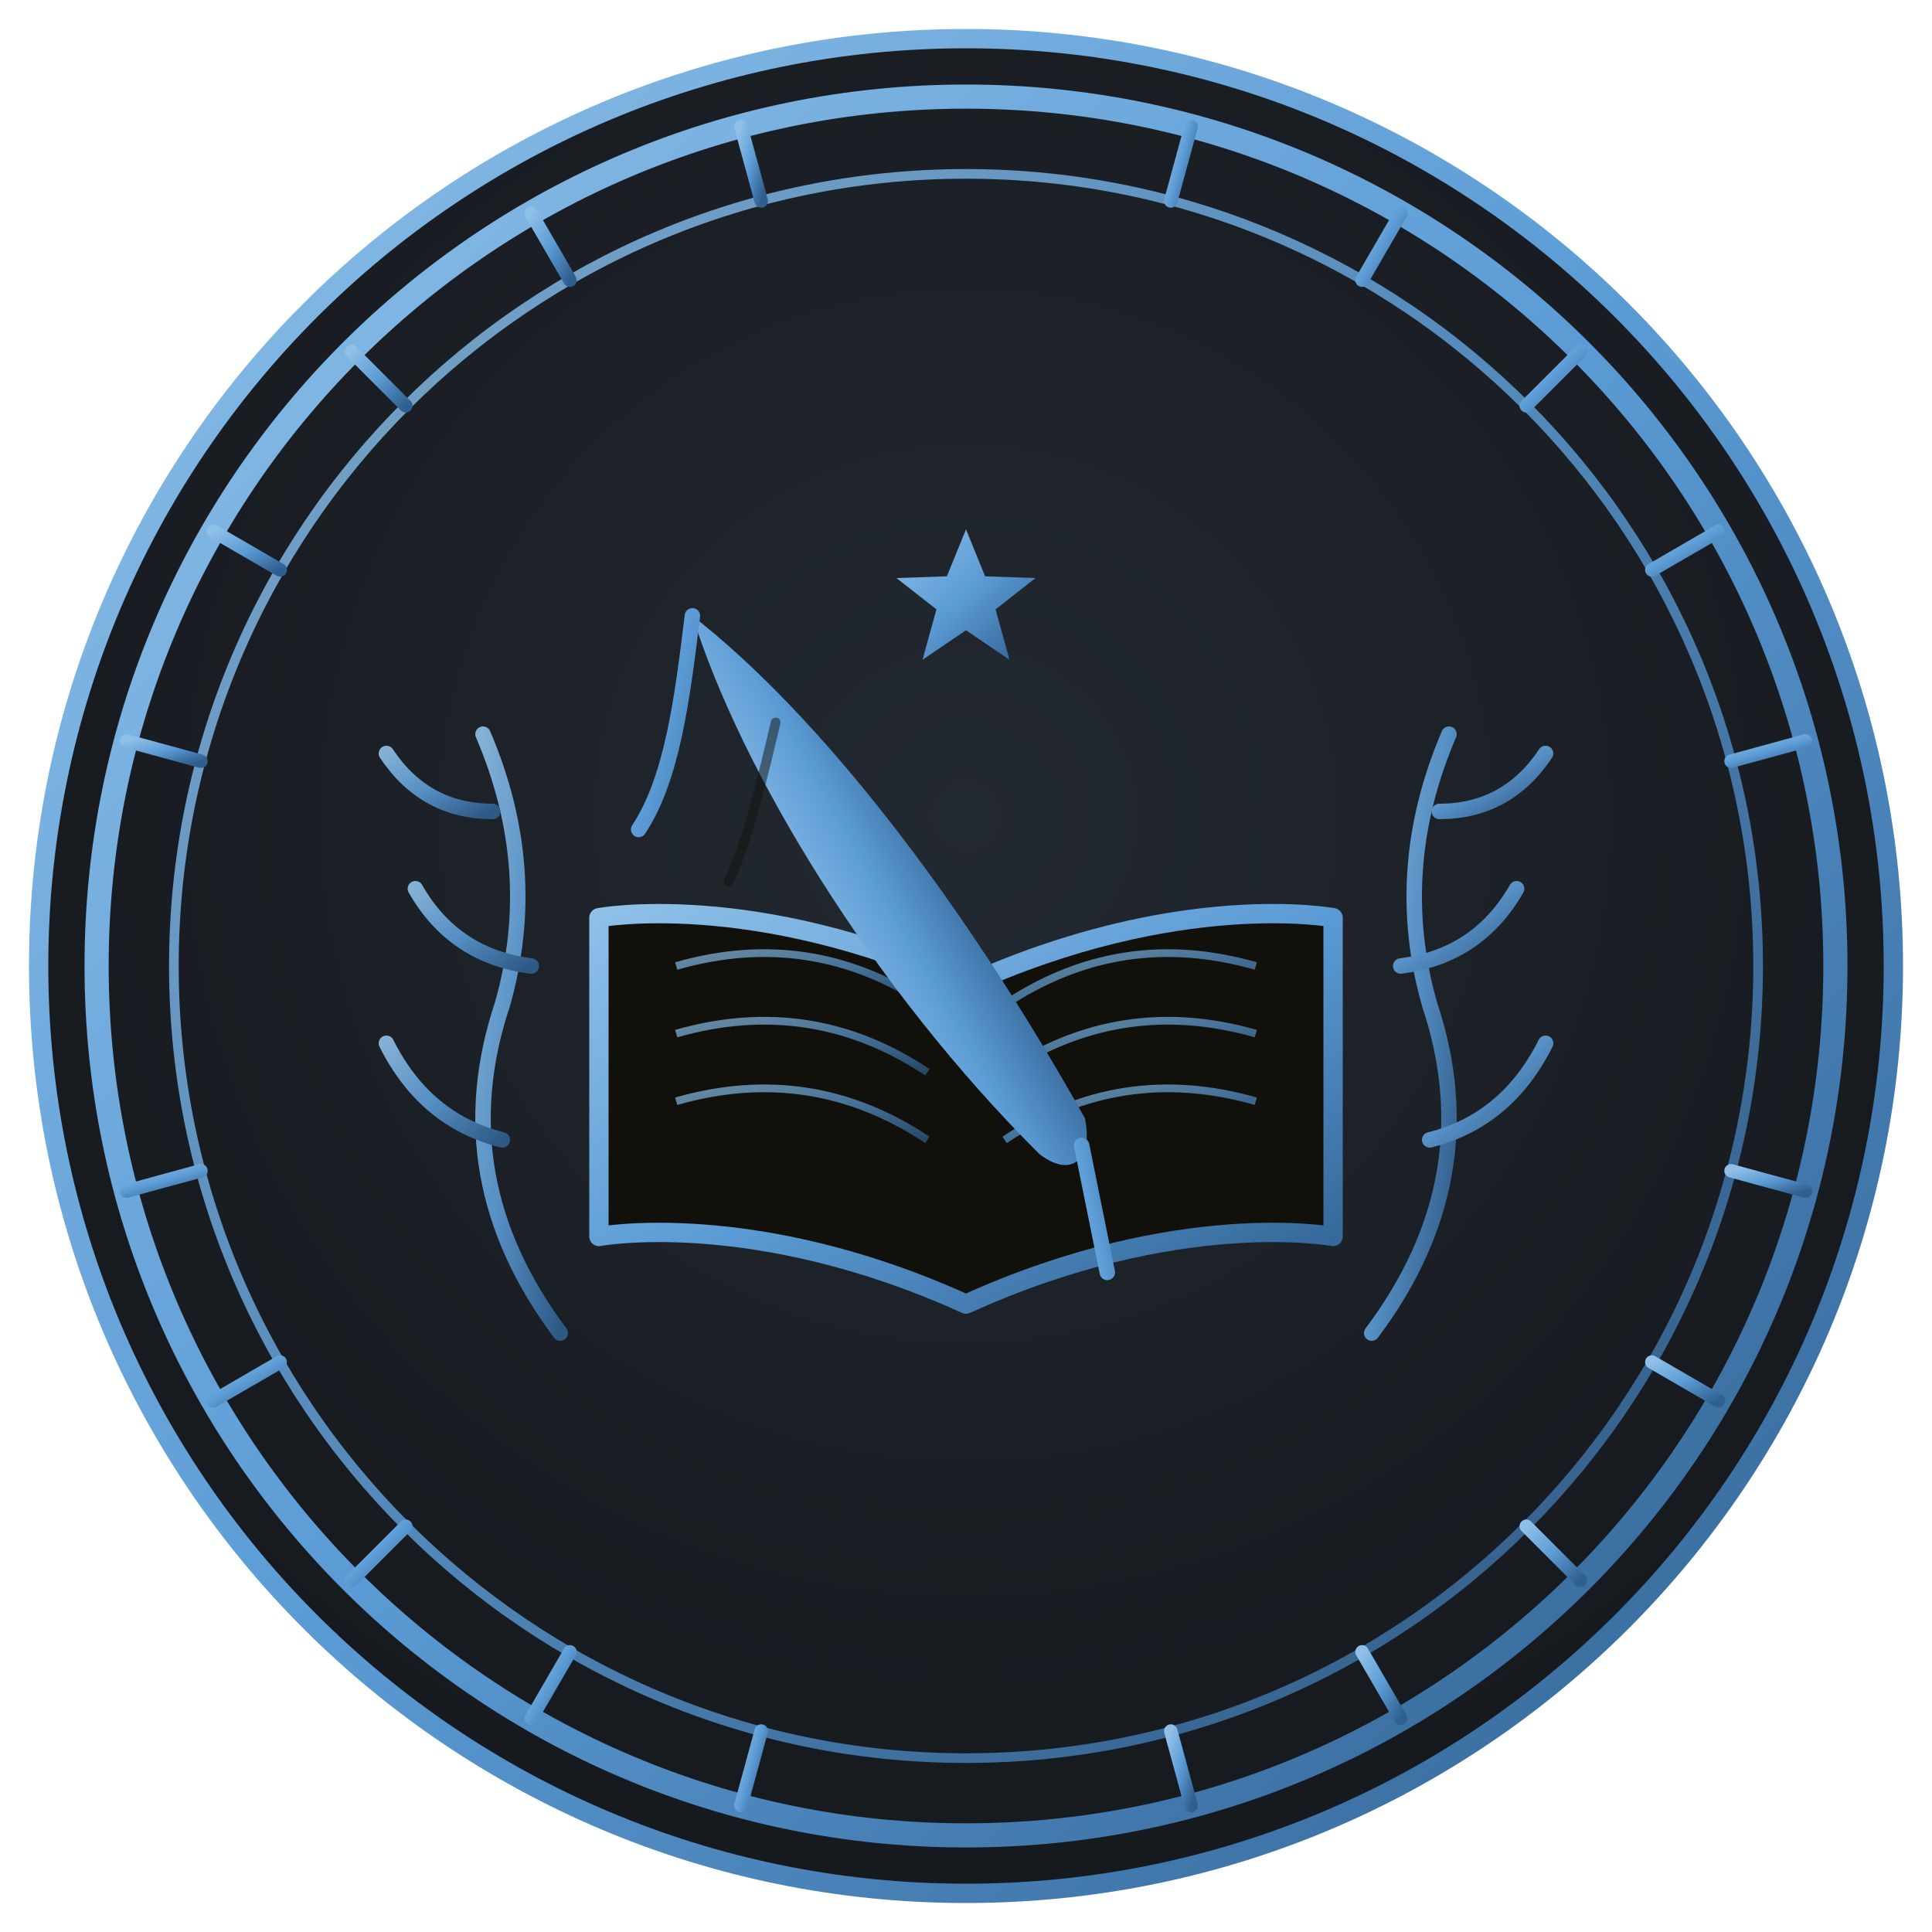
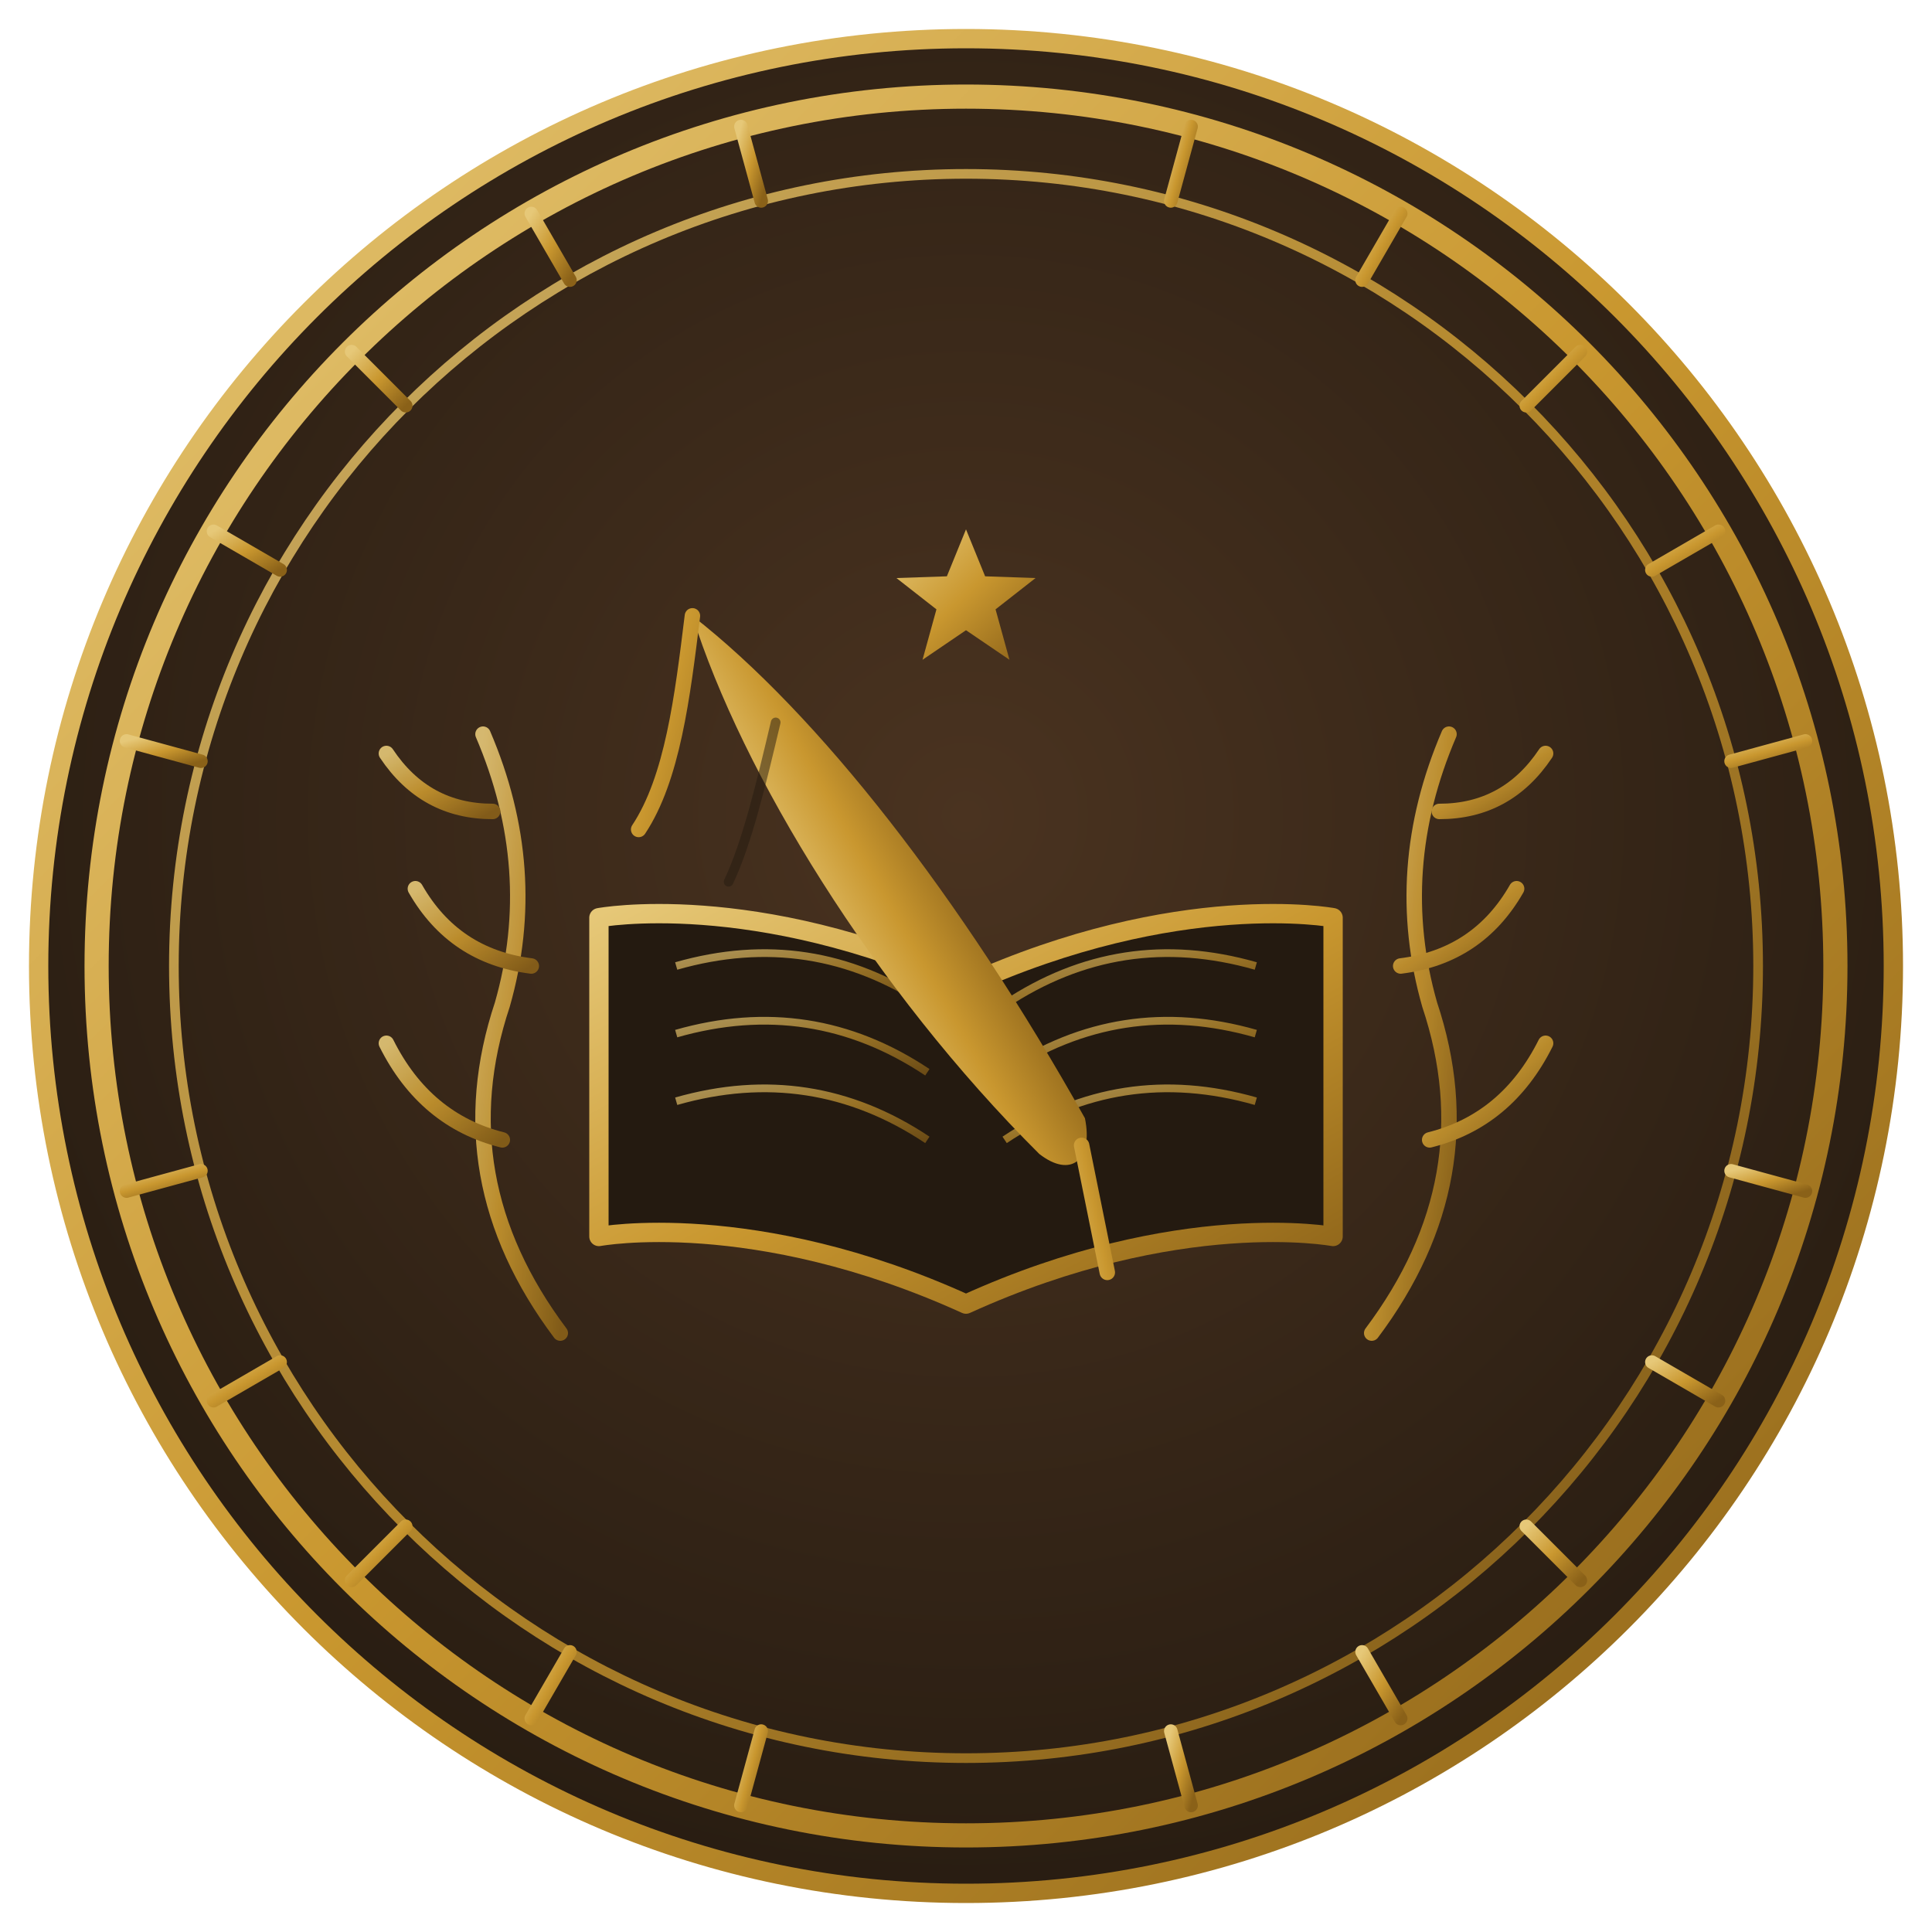
<svg xmlns="http://www.w3.org/2000/svg" viewBox="0 0 200 200" role="img" aria-label="Ascension Campaign Codex crest">
  <defs>
    <radialGradient id="crestBg" cx="50%" cy="42%" r="65%">
-       <stop offset="0%" stop-color="#232931" />
-       <stop offset="100%" stop-color="#14171b" />
+       <stop offset="0%" stop-color="#4a3320" />
+       <stop offset="100%" stop-color="#241a10" />
    </radialGradient>
    <linearGradient id="accentStroke" x1="0%" y1="0%" x2="100%" y2="100%">
-       <stop offset="0%" stop-color="#8ec0e8" />
-       <stop offset="50%" stop-color="#5b9bd5" />
-       <stop offset="100%" stop-color="#2f5f8f" />
+       <stop offset="0%" stop-color="#e6c878" />
+       <stop offset="50%" stop-color="#c9972f" />
+       <stop offset="100%" stop-color="#8a6118" />
    </linearGradient>
  </defs>
  <circle cx="100" cy="100" r="96" fill="url(#crestBg)" stroke="url(#accentStroke)" stroke-width="2" />
  <circle cx="100" cy="100" r="90" fill="none" stroke="url(#accentStroke)" stroke-width="2.5" />
  <circle cx="100" cy="100" r="82" fill="none" stroke="url(#accentStroke)" stroke-width="1" opacity="0.85" />
  <g stroke="url(#accentStroke)" stroke-width="1.4" stroke-linecap="round">
    <line x1="100.0" y1="18.0" x2="100.0" y2="10.0" />
    <line x1="121.2" y1="20.8" x2="123.3" y2="13.1" />
    <line x1="141.0" y1="29.0" x2="145.0" y2="22.1" />
    <line x1="158.0" y1="42.0" x2="163.6" y2="36.4" />
    <line x1="171.0" y1="59.0" x2="177.9" y2="55.0" />
    <line x1="179.2" y1="78.8" x2="186.9" y2="76.7" />
    <line x1="182.0" y1="100.0" x2="190.0" y2="100.0" />
    <line x1="179.2" y1="121.2" x2="186.9" y2="123.3" />
    <line x1="171.0" y1="141.0" x2="177.9" y2="145.0" />
    <line x1="158.0" y1="158.0" x2="163.6" y2="163.6" />
    <line x1="141.0" y1="171.0" x2="145.0" y2="177.9" />
    <line x1="121.2" y1="179.2" x2="123.3" y2="186.9" />
    <line x1="100.0" y1="182.0" x2="100.0" y2="190.0" />
    <line x1="78.8" y1="179.2" x2="76.7" y2="186.9" />
    <line x1="59.0" y1="171.0" x2="55.0" y2="177.9" />
    <line x1="42.0" y1="158.0" x2="36.4" y2="163.6" />
    <line x1="29.0" y1="141.0" x2="22.1" y2="145.0" />
    <line x1="20.8" y1="121.2" x2="13.1" y2="123.3" />
    <line x1="18.0" y1="100.0" x2="10.0" y2="100.0" />
    <line x1="20.8" y1="78.8" x2="13.1" y2="76.7" />
    <line x1="29.0" y1="59.0" x2="22.1" y2="55.0" />
    <line x1="42.0" y1="42.0" x2="36.4" y2="36.4" />
    <line x1="59.0" y1="29.0" x2="55.0" y2="22.1" />
    <line x1="78.8" y1="20.8" x2="76.7" y2="13.1" />
  </g>
  <g fill="none" stroke="url(#accentStroke)" stroke-width="1.6" stroke-linecap="round" opacity="0.9">
    <path d="M 58 138 Q 46 122 52 104 Q 56 90 50 76" />
    <path d="M 52 118 Q 44 116 40 108" />
    <path d="M 55 100 Q 47 99 43 92" />
    <path d="M 51 84 Q 44 84 40 78" />
    <path d="M 142 138 Q 154 122 148 104 Q 144 90 150 76" />
    <path d="M 148 118 Q 156 116 160 108" />
    <path d="M 145 100 Q 153 99 157 92" />
    <path d="M 149 84 Q 156 84 160 78" />
  </g>
  <g transform="translate(100 108)">
-     <path d="M 0 -6 C -22 -16 -38 -13 -38 -13 L -38 20 C -38 20 -22 17 0 27 C 22 17 38 20 38 20 L 38 -13 C 38 -13 22 -16 0 -6 Z" fill="#12100b" stroke="url(#accentStroke)" stroke-width="2" stroke-linejoin="round" />
+     <path d="M 0 -6 C -22 -16 -38 -13 -38 -13 L -38 20 C -38 20 -22 17 0 27 C 22 17 38 20 38 20 L 38 -13 C 38 -13 22 -16 0 -6 Z" fill="#241a10" stroke="url(#accentStroke)" stroke-width="2" stroke-linejoin="round" />
    <path d="M 0 -6 L 0 27" stroke="url(#accentStroke)" stroke-width="1.4" />
    <path d="M -30 -8 Q -16 -12 -4 -4" fill="none" stroke="url(#accentStroke)" stroke-width="0.8" opacity="0.7" />
    <path d="M -30 -1 Q -16 -5 -4 3" fill="none" stroke="url(#accentStroke)" stroke-width="0.8" opacity="0.7" />
    <path d="M -30 6 Q -16 2 -4 10" fill="none" stroke="url(#accentStroke)" stroke-width="0.8" opacity="0.7" />
    <path d="M 30 -8 Q 16 -12 4 -4" fill="none" stroke="url(#accentStroke)" stroke-width="0.8" opacity="0.7" />
    <path d="M 30 -1 Q 16 -5 4 3" fill="none" stroke="url(#accentStroke)" stroke-width="0.8" opacity="0.7" />
    <path d="M 30 6 Q 16 2 4 10" fill="none" stroke="url(#accentStroke)" stroke-width="0.8" opacity="0.7" />
  </g>
  <g transform="translate(100 100) rotate(-38)">
    <path d="M 0 -46 C 4 -30 4 -6 0 20 C -2 24 -5 24 -6 20 C -9 -4 -6 -30 0 -46 Z" fill="url(#accentStroke)" />
    <path d="M 0 -46 C -6 -40 -12 -34 -18 -32" stroke="url(#accentStroke)" stroke-width="1.6" fill="none" stroke-linecap="round" />
-     <path d="M 0 -32 C -5 -28 -10 -24 -14 -22" stroke="#12100b" stroke-width="1" fill="none" stroke-linecap="round" opacity="0.5" />
+     <path d="M 0 -32 C -5 -28 -10 -24 -14 -22" stroke="#241a10" stroke-width="1" fill="none" stroke-linecap="round" opacity="0.5" />
    <path d="M -2 22 L -8 34" stroke="url(#accentStroke)" stroke-width="1.6" stroke-linecap="round" />
  </g>
  <path transform="translate(100 62) scale(0.9)" d="M 0 -8 L 2.2 -2.6 L 8 -2.4 L 3.4 1.2 L 5 7 L 0 3.6 L -5 7 L -3.4 1.2 L -8 -2.4 L -2.2 -2.6 Z" fill="url(#accentStroke)" />
</svg>
